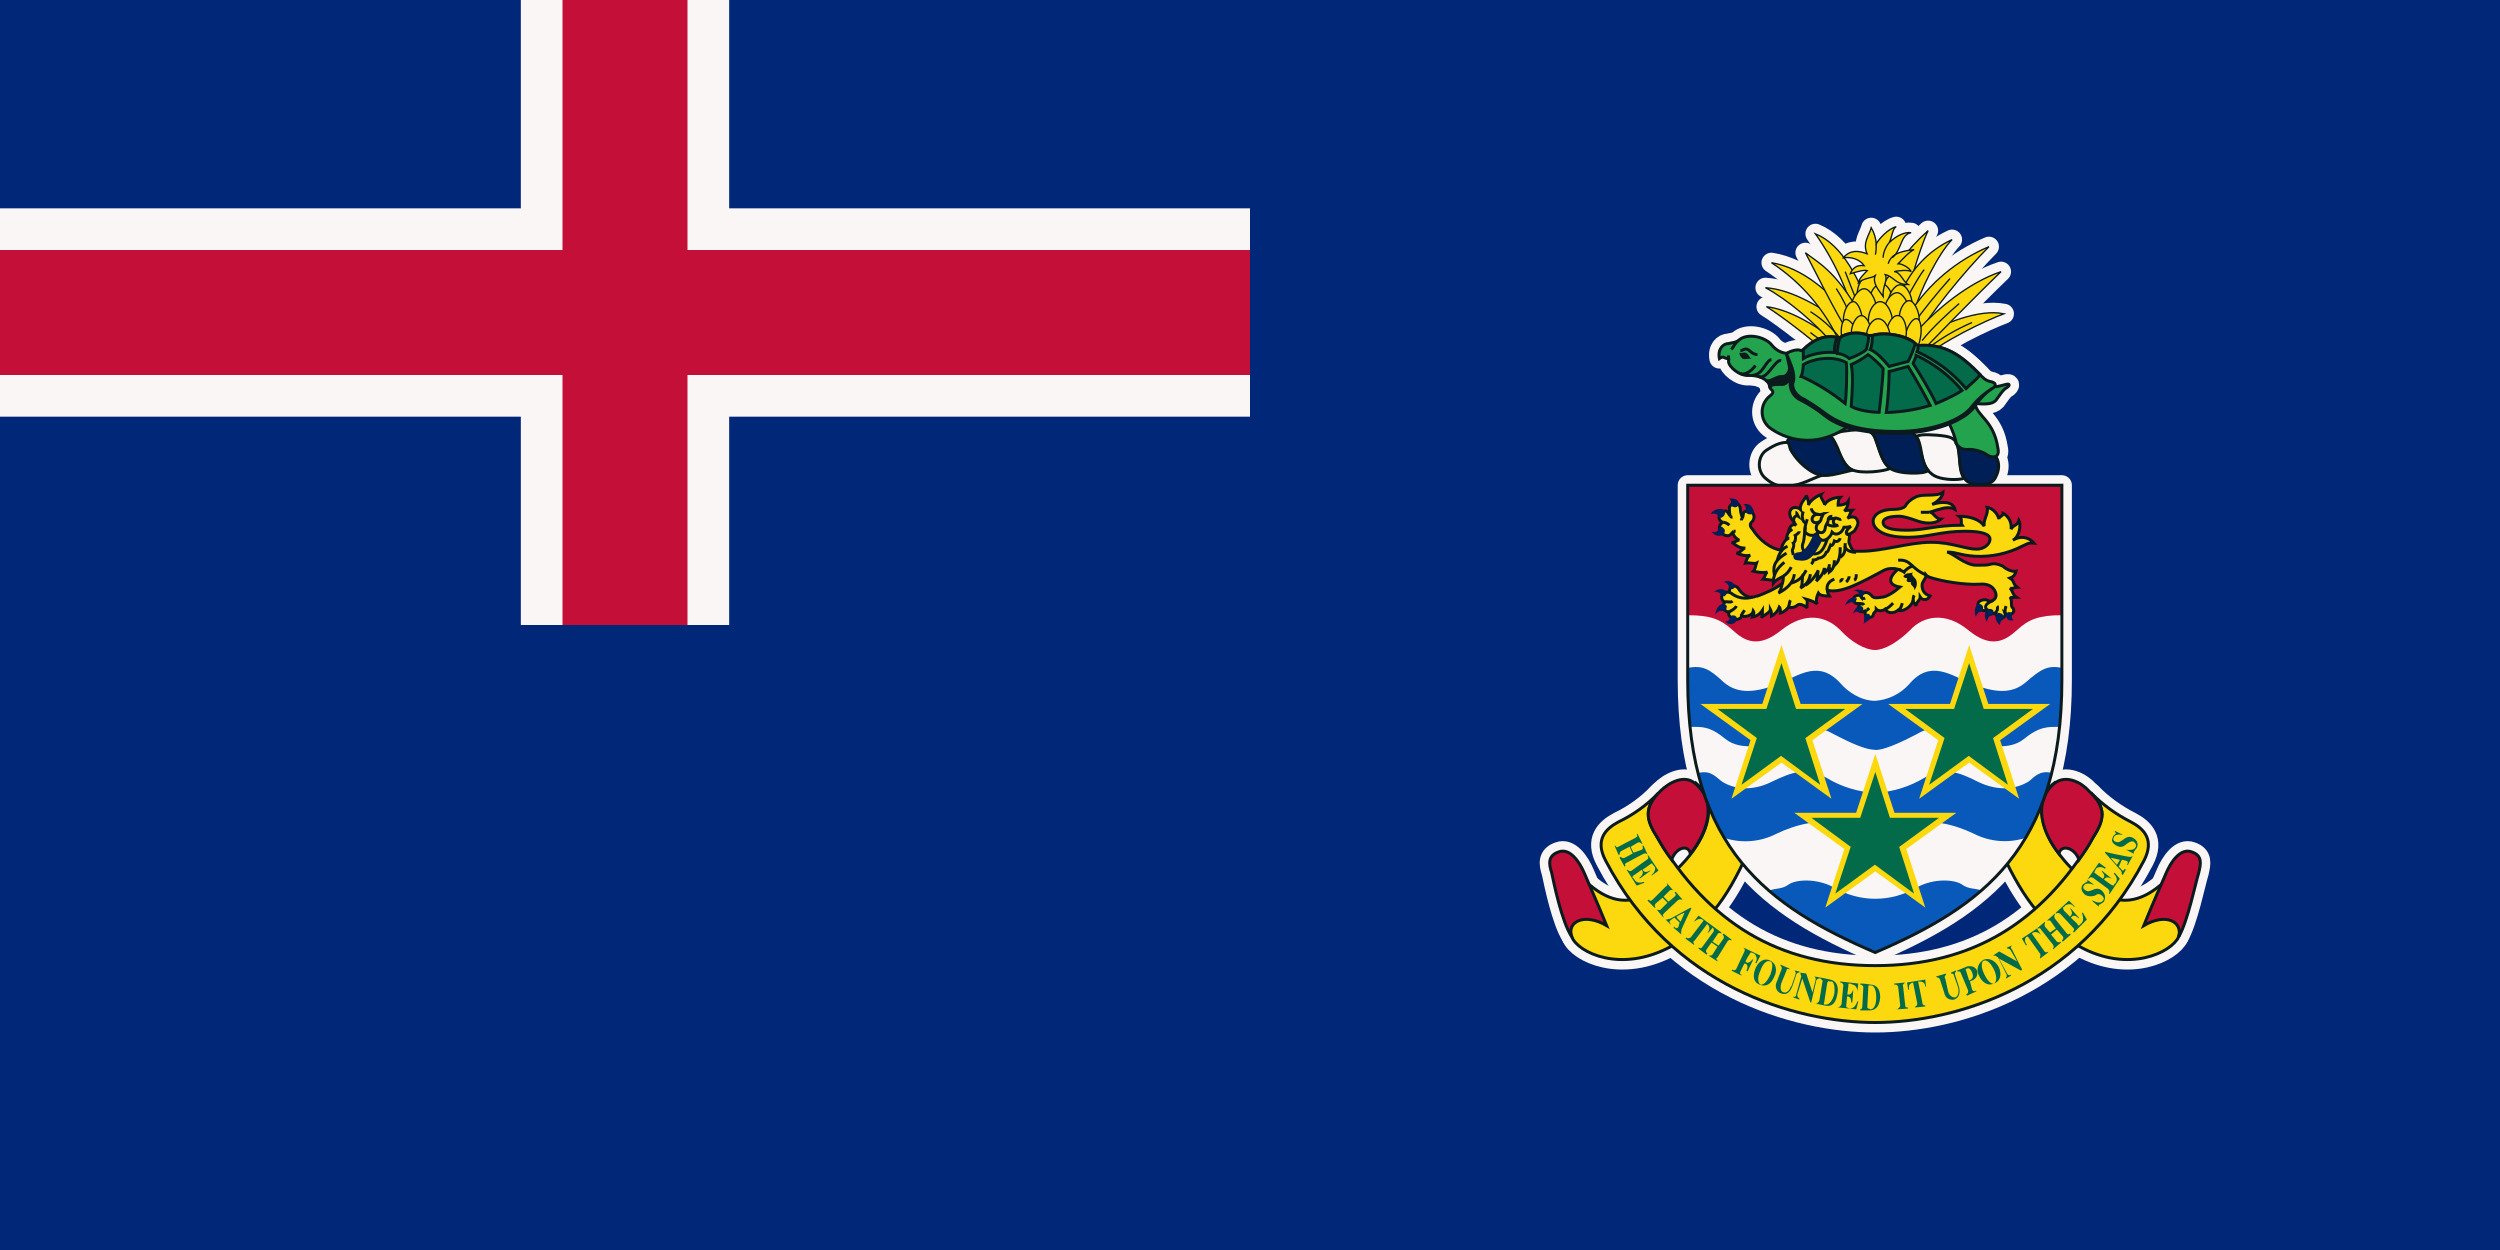
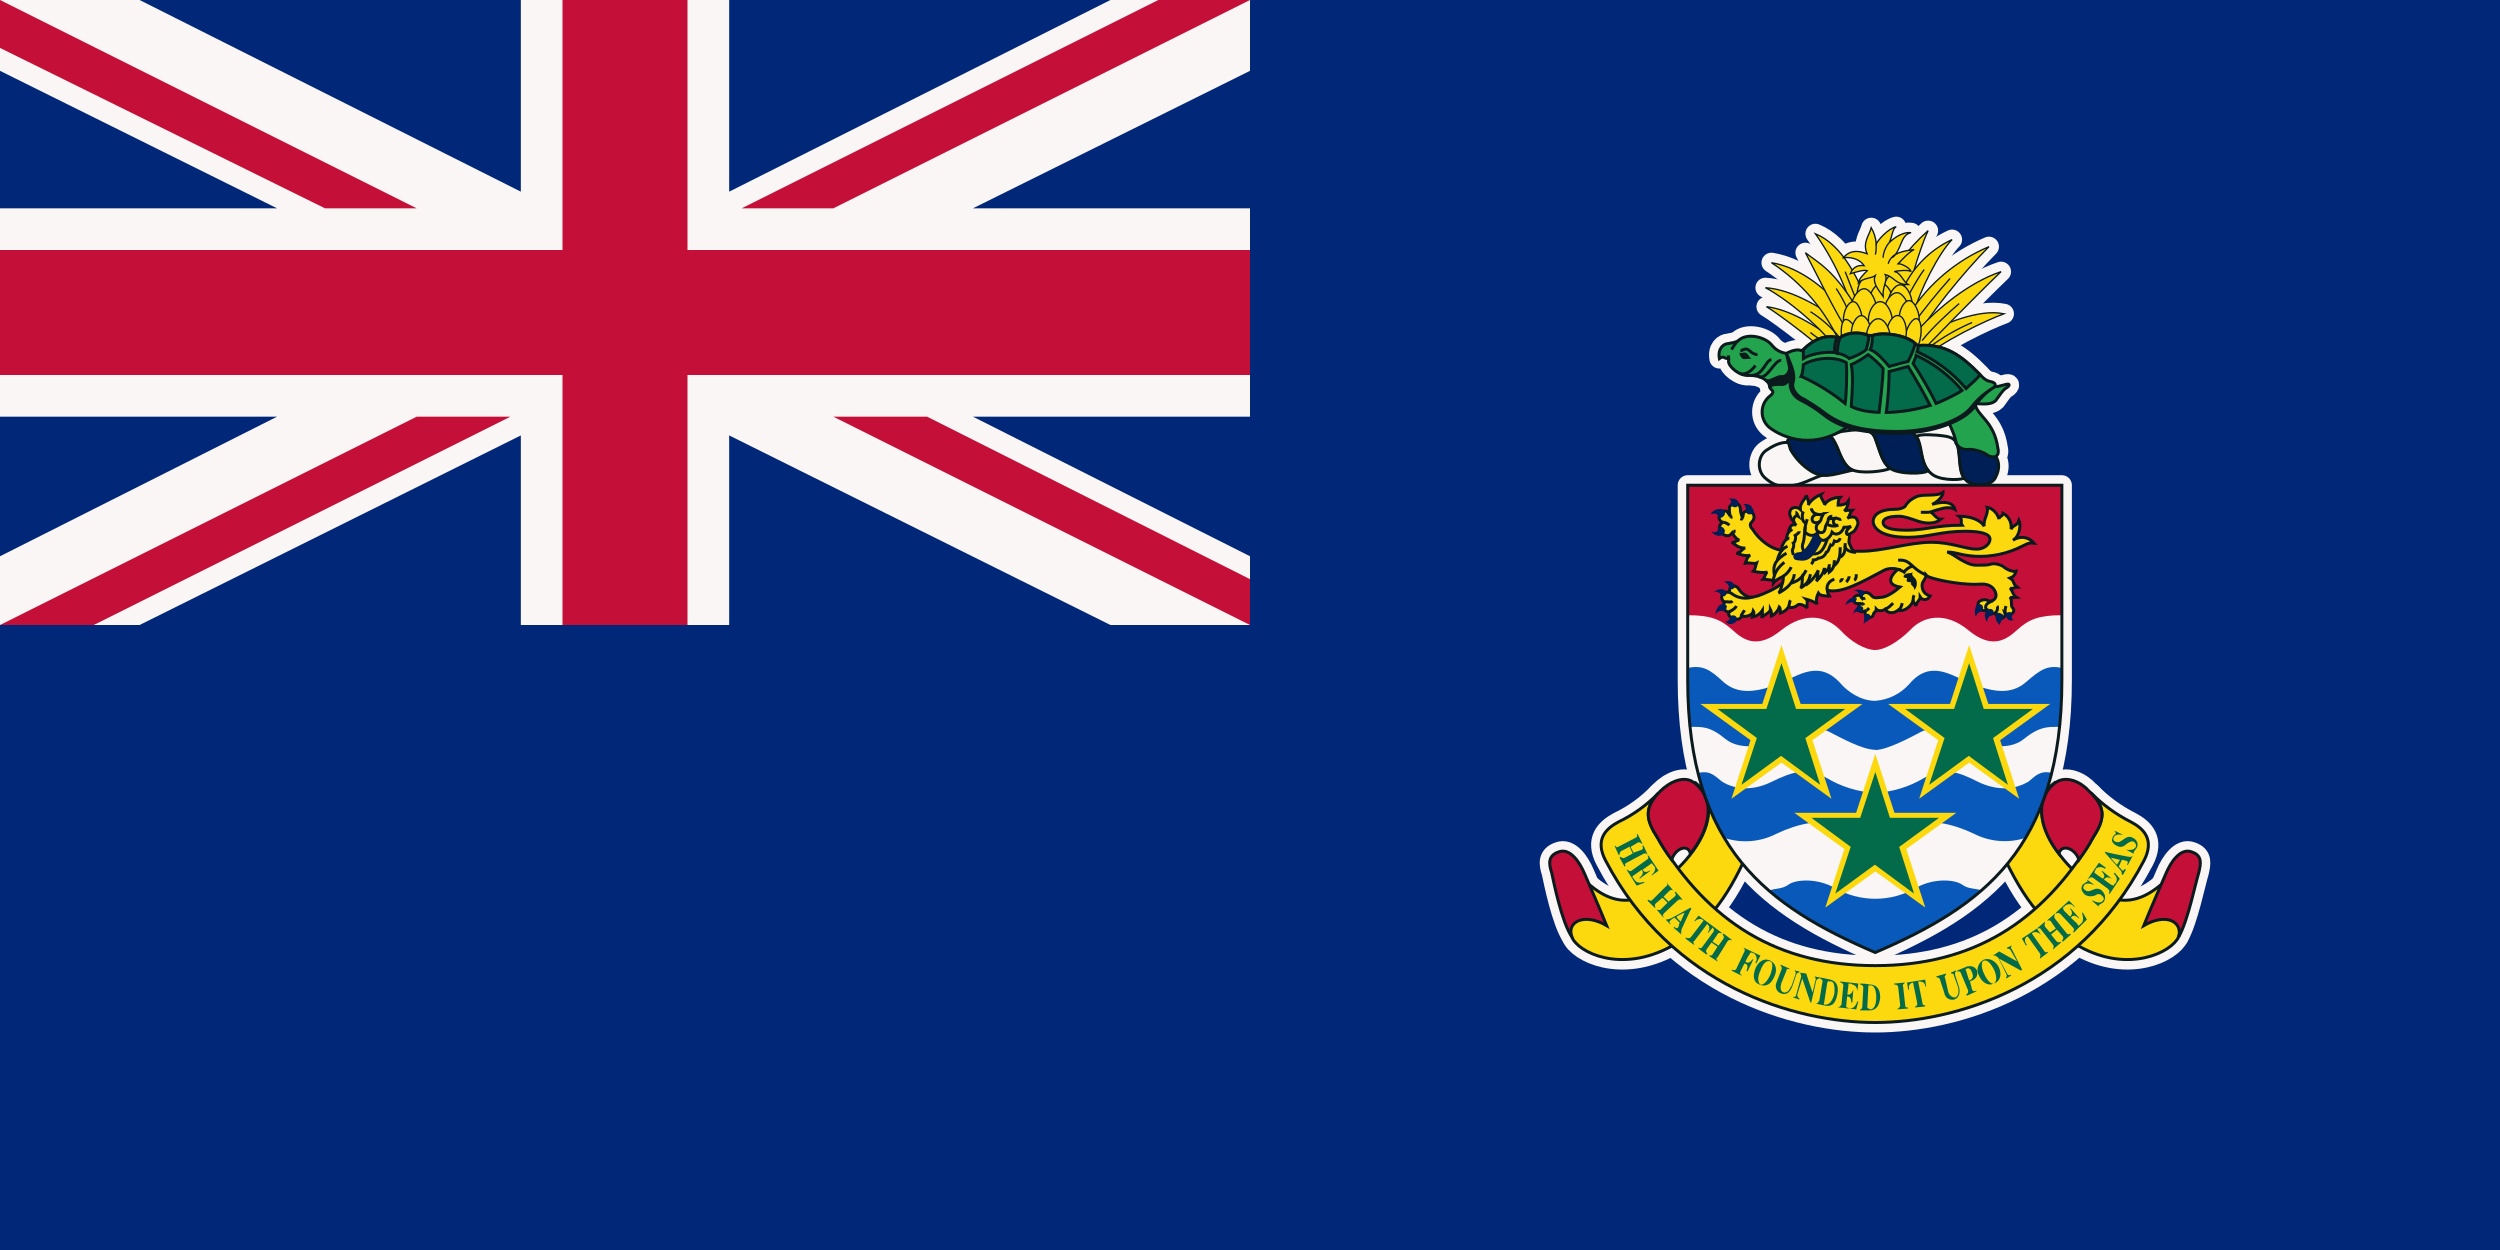
<svg xmlns="http://www.w3.org/2000/svg" xmlns:xlink="http://www.w3.org/1999/xlink" width="1200" height="600">
  <path fill="#012778" d="M0 0h1200v600H0z" />
-   <path stroke="#faf6f5" stroke-width="100" d="M300 0v350M0 150h700" />
-   <path stroke="#c40f38" stroke-width="60" d="M300 0v350M0 150h700" />
-   <path fill="#012778" d="M0 300h600V0h600v600H0z" />
+   <path fill="#faf6f5" d="M0 300h67l183-91v91h100v-91l183 91h67v-33l-133-67h133V100H467l133-66V0h-67L350 92V0H250v92L67 0H0v34l133 66H0v100h133L0 267Z" />
+   <path fill="#c40f38" d="M0 300h45l200-100h-45Zm156-200h44L0 0v23ZM0 180h600v-60H0Zm270 120h60V0h-60Zm330 0v-22l-155-78h-45ZM356 100h44L600 0h-44Z" />
  <g stroke="#0a1a1d" stroke-width="1.438">
    <g stroke="#faf6f5" stroke-linejoin="round" stroke-width="9.6">
      <use xlink:href="#a" />
      <use xlink:href="#b" />
      <use xlink:href="#c" />
      <use xlink:href="#d" />
      <use xlink:href="#e" />
      <use xlink:href="#f" />
      <use xlink:href="#g" />
    </g>
    <g id="b" fill="#fcd80e">
      <path d="M754.4 449.6c2.9 7.6 23.5 17.7 47.5 4.8 16.3-9.2 26.8-22 36.9-45 2.8-5.8 4.3-13-2.4-17.3-5.3-3.9-14-8.2-17.8-12-1.9-2-3.8-3.4-5.2-4.8 1 1 1.9 1.9 2.8 3.3 9.6 11.5-.4 28.3-11 38.4-7.7 7.2-21.6 24.9-41.7 8.1-4.3-3.8-14.4 12-9 24.5zm291.4 0c-3.4 7.6-24 17.7-47.5 4.8-16.2-9.2-26.8-22-37.3-45-2.4-5.8-3.9-13 2.8-17.3 5.3-3.9 14-8.2 17.8-12 1.9-2 3.3-3.4 5.2-4.8-1 1-1.9 1.9-2.8 3.3-9.6 11.5.4 28.3 10.5 38.4 7.7 7.2 22 24.9 42.2 8.1 4.3-3.8 13.9 12 9 24.5z" />
      <path d="M900.1 490.8c38.3 0 97.3-17.3 129-77.7 5.2-10 0-15.3-6.3-18.6a73.1 73.1 0 0 1-19.2-14c7.7 7.7 6.2 13 1 21.6-24.5 40.8-58 61.4-104.5 61.4s-80-20.6-104.5-61.4c-5.2-8.6-6.7-13.9.5-21.5a66 66 0 0 1-19.2 13.9c-6.2 3.3-11.5 8.6-6.2 18.6 31.6 60.4 91 77.7 129.4 77.7z" />
    </g>
    <path id="c" fill="#c40f38" d="M811.4 409.8c-1-4.8-7.1-2.9-9 2.9a78.7 78.7 0 0 1-6.8-10.6c-5.7-8.6-6.7-14.4 1.5-22.5 3.8-3.8 11.5-8.2 16.7-3.4 11 9.1 5.3 24-2.4 33.6zm176.9 0c1-4.8 7.7-2.9 9.6 2.9 2.4-3.4 4.8-6.7 6.7-10.6 5.7-8.6 6.7-14.4-2-22.5-3.3-3.8-11-8.2-16.7-3.4-10.6 9.1-5.3 24 2.4 33.6zm-233.9 39.8c-4.8-7.2-8.6-26-9.6-30.7-1.4-4.3-1.9-8.2 3.4-10 5.3-2 10 4.7 12.4 10.5 2.4 5.7 6.3 14.3 10.6 24.9-10.6-6.2-19.2-2-16.8 5.3zm291.4 0c4.3-7.2 8.1-26 9.6-30.7 1-4.3 1.9-8.2-3.4-10-5.3-2-10 4.7-12.4 10.5-2.4 5.7-6.3 14.3-10.6 24.9 10.6-6.2 18.7-2 16.8 5.3z" />
    <g fill="#036a4a" stroke="none">
      <path d="m782.2 406.4-3.8 2c-1 .4-1 1.4-1 1.9h-.5L775 406h.5c0 .4.5 1 1.4.4l8.2-4.3c1-.5 1-1 .5-1.4l.4-.5 2.4 4.8h-.4c-.5-.5-1-1-2-.5l-3.3 2 1.4 2.8 3.9-1.4c1-.5.4-1.5.4-2h.5l2 4.4c-.5-.5-1-1-2-.5l-8.1 4.3c-1 .5-1 1-.5 1.4l-.5.5-2.4-4.3.5-.5c.5.5 1 1 2 .5l3.8-2-1.5-3.3zm8.2 6.3c1-.5 1-1 .4-2h.5l4.8 7.2-3.3 2.4v-.4c1.9-1.5 1.9-3.4 1.4-3.9s-1-1-1-1.4c-.4 0-.4-.5-1.4.5l-3.4 2.4c.5.4 1 1.9 3.4.4h.5l-5.3 3.9v-.5c2.4-2 1.4-3.4 1-3.8l-3.4 2.4c-1 .4-1 1-1 1.4.5 0 .5.5 1 1 .5 1 2 1.9 4.3 1l.5.4-3.8 1.4-4.8-7.6h.5c.4.4 1 1 1.9.4l7.2-5.2zm7.6 18.2-3.3 2.8c-.5.5-.5 1.5 0 2h-.5l-3.4-3.4.5-.5c.5.5 1 1 2 0l6.2-6.2c1-.5 1-1 .4-2l3.4 4c-.5-.6-1.4-.6-2 0l-2.8 2.8 2.4 2.4 2.9-2.4c1-1 .5-1.4 0-2l.5-.4 3.3 3.8h-.5c-.4 0-1-.4-1.9.5l-6.2 5.8c-1 1-1 1.4-.5 1.9v.5l-3.3-3.9c.4 0 1.4.5 1.9 0l3.3-3.3-2.4-2.4zm7.2 10 1.5 1.5 1.9-4.3s-1.5.4-3.9 1.9l.5 1-.5.4-1-1c-.4.5-.9.5-1.4 1-1.4 1-1 1.5-.4 2v.4l-2.4-2.4h.4l2-.5 9.5-5.2.5.4s-.5.5-4.8 10.1c0 1-.4 1.4 0 2.4l-3.8-3.3.5-.5c.5 1 1.4 1 1.9 0 0-.5.5-1.5.5-2l-1.5-1.4.5-.5zm3.8 9.6.5-.5c.5.5 1 .5 2 0l6.2-8.1-.5-.5c-1-.5-2.4-.5-3.8 1v-.5l1.9-2.4 7.2 5.3-2.4 2.8h-.5c1.4-1.4 1-3.3 0-3.8v-.5l-6.2 8.2c-1 .5-.5 1.4 0 1.9h-.5l-3.9-2.9z" />
      <path d="m821.5 452.4-2.4 3.4c-.5 1 0 1.4.5 2l-.5.4-3.8-2.9v-.5c1 .5 1.4.5 1.9-.4l5.3-7.2c.4-1 0-1.5-.5-2l.5-.4 3.8 2.8v.5c-1-.5-1.4-.5-2 .5L822 452l2.9 1.9 2.4-3.4c.4-1 0-1.4-.5-1.9l.5-.5 3.8 2.9v.5c-.5-.5-1.4-.5-2 .5l-4.7 7.6c-1 .5-.5 1 0 1.5v.4l-4.3-2.8h.5c.4 0 1 0 1.4-.5l2.4-3.8-2.9-2zm9.6 13.5.5-.5c.5.5 1.4.5 1.9-.5l3.8-8.1c.5-1 0-1.5-.5-2l8.2 3.9-2 3.8-.4-.5c1.4-1.9 0-3.8-.5-4.3-.5 0-1-.5-1.4-.5s-.5 0-1 1c-.5.5-1.9 3.3-1.9 3.3.5.5 1.4 1.5 3.4-1h.4l-2.8 5.8-.5-.4c1.4-3-.5-3.4-1-3.4l-1.9 3.8c-.5 1 0 1.5.5 1.5v.5l-4.8-2.4zm13.9 6.7c-1.4-1-1.4-3.9 0-6.7 1-3 2.9-5.3 4.8-4.4 1.4.5 1 3.4 0 6.3-1.5 3.3-3.4 5.2-4.8 4.8h-.5c3.4 1.4 5.8-.5 7.2-3.9 1.4-2.8 1-6.2-2-7.6-2.8-1.5-5.7.4-7.1 3.8-1.4 3.4-1 6.7 2 7.7h.4zm14.8 1 2-5.8c.4-1 0-1.5-.5-2l2.4.5v.5c-.5 0-1 0-1.5 1l-1.9 5.7c-1 2.4-2.4 4.3-5.2 3.4-2-.5-3.4-2.9-2.4-5.3l2.4-6.2c.4-1 0-1.5-.5-2v-.4l4.3 1.9v.5c-.5-.5-1.4-.5-1.4.5L855 472c-.5 1.9-.5 3.8 1 4.3 1.4.5 2.8-.5 3.7-2.9z" />
      <path d="M864.2 467.3c0-.5 0-.5-.5-.5l3.3.5 3 9.1 1.4-5.7c.4-1 0-1.5-.5-2l2.8.5-.4.5c-.5 0-1 0-1.5 1l-2.4 10.5h-.4l-3.9-11.5-2.4 7.7c0 1.4.5 1.4 1 1.9v.5l-2.9-1v-.5c.5.5 1.4 0 1.4-1l2.4-8.6-.4-1.4z" />
      <path d="M880.5 476.9c-1 4.3-3 5.3-3.9 5.3h-1s-.4-.5 0-1l1.5-9.6c.5-.5.5-1 1-.5h1c.9 0 1.8 2 1.4 5.8l1.4.5c1-4.8-1-6.7-3.4-7.2-1.9-.5-4.8-1-4.8-1v.5c.5.5 1.5.5 1 2l-1.4 8.5c-.5 1-1 1.5-1.5 1.5h-.5l4.8 1c2.4.4 4.8 0 5.8-5.3l-1.4-.5zm4.3-3.9c0-1-1-1.4-1.5-1.4v-.5l8.7 1-.5 3.8c0-2.4-1.5-3.3-2.4-3.3-.5-.5-1-.5-1.5-.5-.4 0-.4 0-.4 1.4l-.5 3.9c.5 0 1.9.4 2.9-2.4l-.5 6.2h-.5c0-2.9-1.4-2.9-2-2.9l-.4 4.3c0 1 0 1 .5 1l1 .5c1.4 0 2.8-.5 3.8-3.4h.5l-1 3.8-9.1-1c1 0 1.4-.4 2-1.3l.9-9.2zm15.8 5.8c0 4.3-1.5 5.7-2.9 5.7-.5-.4-.5-.4-1-.4l-.4-.5.5-10c0-.6 0-.6.4-.6h1c1 0 2.4 1.5 2.4 5.8h1.9c0-4.8-2.4-6.2-4.8-6.2-2-.5-4.8-.5-4.8-.5v.5c.5 0 1.5.4 1.5 1.4l-.5 9.1c0 1-.5 1.4-1 1.4v.5h4.3c2.4 0 4.8-1 5.3-6.2h-2zm13.9 3.8c0 1 .5 1 1.4 1v.5l-5.3.4c.5-.4 1.5-1 1.5-1.9l-1-9c-.5-1-1-1-1.9-1v-.5l5.3-.5c-.5.5-1.5 1-1 2l1 9zm4.8 1v-.5c.5 0 1-.5 1-1.4l-2-10h-.5c-1 .4-1.9 1.3-1.4 3.3h-.5l-.5-3.4 8.7-1.4.4 3.3h-.4c0-1.9-1.5-2.4-3-2.4h-.4l2 10c0 1 .4 1.5 1.4 1.5v.5l-4.8.5zm20.6-9.6-2-5.7c0-1-.9-1-1.4-1v-.5l2.4-1v.5c-.5.5-.5.5-.5 1.5l2 6.2c.4 2 .4 4.8-2.4 5.8-2 .4-4.3-.5-4.8-3.4l-2-6.2c-.4-1-.9-1-1.4-1l-.5-.5 4.8-1.4v.5c-.4.5-1 1-.4 1.9l1.4 6.2c.5 2 2 2.9 3.3 2.9 1.5-.5 2-2.4 1.5-4.8zm5.3-3.3c2.3-1 1.9-2.4 1.4-3.9-.5-1.4-1.4-2.4-2.4-1.9-.5 0-1 .5-.5 1l1.5 4.8.4.4 1 3.9c.5 1 1.4 1 2 .4v.5l-4.4 2-.5-.5c1-.5 1-1 1-2l-3.4-8.1c-.5-1.4-1-1-1.9-1v-.4l4.8-2c2-.4 3.8 0 4.8 2 .5 2.4-.5 3.8-2.4 4.8-.5 0-1 .4-1 .4l-.4-.5zm12 1.4c-1.5.5-3.4-1.5-4.9-4.8-1.4-2.9-1.4-5.8 0-6.2 1.5-.5 3.4 1.4 4.8 4.3s1.5 5.7 0 6.7c3-1 3.9-4.3 2.4-7.7-1.4-2.9-4.3-4.8-7.2-3.8a5.6 5.6 0 0 0-2.4 7.7c1.5 3.3 4.4 5.2 7.2 3.8zm.4-13.4h-1l3-2 8.6 4.8-3-5.2c-.4-1-1.4-1-1.8-1v-.5l2.4-1c-.5.6-1 1 0 2l4.8 9.6-.5.5-10.6-5.8 3.9 7.2c.4 1 1.4 1 1.9.5v.5l-2.4 1.4v-.5c.5-.5.5-1 0-1.9l-3.8-7.7-1.5-1zm21.6 1.4v-.5c0-.5.5-1 0-1.9l-5.8-8.1h-.5c-1 .4-1.4 2.4 0 3.8l-.4.5-2-3.4 7.2-4.8 2 3c-1.5-1.5-3-1.5-3.9-1l-.5.4 5.8 8.2c.5 1 1.4 1 2 .5v.4l-4 3zm5.3-11.5 2.8 3.4c.5.4 1.5.4 2 0v.4l-3.9 3.4v-.5c.5-.5.5-1 0-1.9l-5.7-7.2c-.5-1-1-.5-2-.5l3.9-3.3v.5c0 .4-.5 1 0 1.9l2.4 2.8 2.8-1.9-2.3-3.3c-.5-1-1.5-.5-2-.5l3.9-3.4v.5c-.5.5-.5 1 0 2l5.7 7.1c.5.5 1 .5 1.5 0l.4.5-3.8 3.4-.5-.5c.5-.5 1-1 .5-2l-2.9-3.3-2.8 2.4zm4.3-10c-.5-.5-1.5-.5-2 0v-.5l6.3-5.8 2.9 2.9h-.5c-1.5-2-3.4-1-4.3-.5 0 .5-.5.5-1 1 0 0 0 .4.5 1.4l2.9 2.9c.4-.5 1.9-1.5 0-3.9h.4l3.9 4.4v.4c-2.4-2.4-3.4-1-3.9-.4l3 2.8c.4 1 .9 1 .9 1l1.4-1.4c.5-.5 1-2 0-4.8h.5l1.9 3.3-6.2 6.2-.5-.4c.5-.5 1-1 0-2l-6.2-6.7zm11.5-13.5c-.5.5-.5 1.5.4 2 1 .9 2 .9 3.9 0 1-.5 2.8-1 4.3.4 2.4 2.4 1.4 4.3 1 5.3-.5.5-1.5 1-2 1.4-.5 0-.5 0-.5.5v.5l-3.3-2.9h.5c1.9 1 3.8 1.4 4.8 0 1-1 0-2-.5-2.4-1-1-2-1-3.4 0-1.4.5-3.3.5-4.8-.5-1.9-1.9-1.9-3.3-1-4.8l2-1.4c.5 0 .5 0 0-1l3.4 2.4h-.5c-2.4-1-3.9-.4-4.3.5zm4.3-3.8c-1-.5-1.5 0-2 .5h-.4l5.3-7.7 3.3 2.4-.5.5c-1.9-1.5-3.8-.5-4.3 0 0 .5-.5 1-.5 1.4-.4 0-.4.5.5 1 .5.5 3.4 2.4 3.4 2.4.5-.5 1.4-1.5-.5-3.4v-.5l4.8 3.9c-2.9-1.5-3.4 0-3.8.4l3.3 2.4c1 .5 1.4.5 1.4.5 0-.5.5-1 1-1.4.5-1 1-2.4-1-4.3l.5-.5 2.4 2.9-4.8 7.2h-.5c.5-1 .5-1.5-.4-2.4l-7.2-5.3zm13-8.6-1.5 2.4c-2-2-2.9-3.4-2.9-3.4l4.3 1h1c.5 0 1.4.4 1.9.4 1.4.5 1 1 .5 2h.5l2.4-4.4c-1 1-1.5.5-2.4.5-10.1-1.9-11-2.4-11-2.4v.5l7.6 8.6c.5.5.5 1.5.5 2h.5l1.4-2.4-.5-.5c-.5 1-1 1.4-1.9 0l-1-1 1.5-3.3h-1zm-3-10.6c-.4.5-.4 1.5 1 2 1.4.4 2 0 3.4-1s2.8-2 4.7-1c3 1.5 2.4 3.9 2 4.8l-1.5 2v.9l-3.8-2c2.4.5 4.3 0 4.8-1.4.5-1-.5-1.9-1-2.4-1-.4-1.9 0-3.3 1-1.5 1.4-2.9 2-4.8 1-2-1-2.9-2.4-2-3.9 0-1 1-1.4 1.5-1.9 0-.5 0-.5-.5-1v-.4l3.9 1.9h-.5c-2.4-.5-3.9.5-3.9 1.4z" />
    </g>
    <g id="d" fill="#001f56">
      <path fill="#faf6f5" d="M863.2 232.5c-6.2 1.4-10.5 1.9-16.3-3.4-3.8-3.8-2.9-10.5 1-13 4.3-2.8 8.1-4.7 13.4-3.3 5.3 1.5 19.2 14.4 15.8 14.9-3.4 0-8.6 3.3-13.9 4.8zm14.9-23c1.9-1.5 4.3-2.4 10.5-3 5.8-.4 10-.4 11.5 4 2 5.2 3.4 11.4 7.2 14.3-2.4 1.4-14.4 2.9-18.7.5-5.7-2.9-7.2-14-10.5-15.8zm41.2.4c1.9-1.4 4.3-1.4 10.5-1 6.2.6 8.6 1 10 5.4 1.5 4.8 0 11 3 15.3-3 1-12.5 1-15.9-2.4-5.2-3.8-4.8-14.9-7.6-17.3z" />
      <path d="M948 212.8c-4.3-1-7.2-1.4-9 0 2.3 2.9.4 14.4 5.2 18.2 3.3 2.4 12 3 13.9-2.4 2.4-4.8 2.4-12-10-15.8zm-49.3-4.8c1.4-1.4 4.3-1.9 10-1.9 6.3 0 10 1 12 4.8 2 4.8 1.4 11 4.8 14.9-1.4 1.9-14.4 1.9-18.2-1-5.3-3.4-5.8-14.4-8.6-16.8zm-40.8 4.3c0-2.4 3.4-2.8 12-3.3 8.6-1 9.1-.5 12 5.7 1.4 3.4 3.3 9.1 7.2 11-10.6 2.5-14 3.9-19.7.5a29.2 29.2 0 0 1-10-10.5c-.5-1.4-.5-2.9-1.5-3.4z" />
    </g>
    <g fill="#fcd80e" stroke-width=".647">
      <g id="f">
        <path d="M881 163.5c-10.1-7.7-22.1-14.9-33.1-16.3 7.2 4.3 27.3 20 32.6 25.4" />
        <path d="M886.7 156.3c-12-8.2-25.9-17.3-39.3-18.2 10 5.2 25 17.7 33 27.8m21.6-23a93 93 0 0 1 23.5-32.2c-4.8 10.1-10 30.7-12.5 38.9" />
        <path d="M912.6 140.5A48.4 48.4 0 0 1 937 115c-6.2 6.2-15.8 24.9-18.2 35" />
        <path d="M916.9 150a84.5 84.5 0 0 1 37.8-31.6c-12 12-29.7 34-34 42.7m2.9-.5c8.6-4.8 25.9-12.5 38.3-10-7.6 2.8-30.6 13.3-40.7 23" />
        <path d="M921.7 157.2c8.1-8.6 23-21.5 38.8-26.8-11.5 11-36 36-39.3 39.8M898.7 152c-5.8-17.8-14.4-34.5-27.3-39.8a130.9 130.9 0 0 1 21 48.9m-4.8-9.6c-9.5-11.5-22.5-23-37.3-25.4a90.1 90.1 0 0 1 33 38.8" />
        <path d="M893 151c-12-21.6-21.2-25.4-26.4-29.7 4.3 8.1 14.8 29.7 21 38.8" />
        <path fill="none" d="M869 149.6a57.8 57.8 0 0 1 17.2 16.7" />
        <path d="M869 159.6c2.8 2.4 8.1 5.3 12.9 9.6m44-2.4a100 100 0 0 1 20.7-12m-24 8.7c4.8-6.3 14.4-14.9 17.8-17.8m-4.4-12a286.6 286.6 0 0 0-18.2 22.6m5.8-26.9c-3.4 4.3-10 16.8-12 21.1m-25.9-20.1c2.9 7.7 8.2 20.6 10 25.9m-14.3-17.8a67 67 0 0 1 7.2 14.4" />
      </g>
      <g id="g">
        <path d="M897.7 136.1c0-4.3 2.9-9 5.8-9 3.3 0 5.7 5.7 5.7 9 0 3.9-2.9 7.2-5.7 7.2s-5.8-2.8-5.8-7.2z" />
        <path d="M891.5 140c.5-4.8 3.8-8.6 6.7-8.2 2.9.5 4.3 6.3 3.8 9.6-.5 3.8-3.8 6.7-6.2 6.2-2.4 0-4.8-3.3-4.3-7.6zm13 1.4c-1-4.3.9-9 3.8-9.6 2.8-.4 5.7 4.3 6.2 8.2 1 3.8-1.5 7.6-3.9 7.6-2.3.5-5.7-1.9-6.2-6.2z" />
        <path d="M897.2 145.2c0-4.7 2.9-9 5.8-9 3.3 0 5.7 5.2 5.7 9 0 3.9-2.8 7.2-5.7 7.2-2.9 0-5.8-2.8-5.8-7.2z" />
        <path d="M888.6 147.6c0-4.3 3.4-9 6.2-9 3 0 5.8 5.7 5.8 9 0 3.9-3.4 7.2-5.8 7.2-2.8 0-6.2-2.8-6.2-7.2zm17.7-1.9c0-4.3 3-9 5.8-9 3.3 0 5.7 5.7 5.7 9 0 3.9-2.8 7.2-5.7 7.2s-5.8-2.9-5.8-7.2z" />
        <path d="M904.4 149.6c0-4.8 3.4-9.1 6.2-9.1s5.8 5.2 5.8 9c0 3.9-2.9 7.3-5.8 7.3s-6.2-3-6.2-7.2z" />
        <path d="M896.8 153.9c0-4.8 2.8-9.1 5.7-9.1 3.4 0 5.8 5.7 5.8 9 0 4-3 7.3-5.8 7.3s-5.8-3-5.8-7.2zm-12 0c0-4.8 2.4-9.1 4.8-9.1s4.3 5.7 4.3 9c0 4-2.4 7.3-4.3 7.3-2.4 0-4.8-3-4.8-7.2zm26.8-1c0-4.3 2.4-8.6 4.8-8.6s4.8 5.3 4.8 8.6c0 4.3-2.9 7.2-4.8 7.2-2.4 0-4.8-2.9-4.8-7.2z" />
        <path d="M914.5 161c1-4.7 3.8-8.6 5.7-8 2 .4 2.4 6.1 1.5 9.5-.5 4.3-3.4 6.7-5.3 6.2-2-.4-2.9-3.8-2-7.6z" />
        <path d="M905.4 159.6c.5-4.3 3.3-8.6 5.7-8.1 2.9 0 4.3 5.7 3.9 9-.5 4.4-3 7.3-5.3 6.8-2.4 0-4.8-3.4-4.3-7.7zm-13.4 1.5c-1.5-4.8-4.4-8.2-6.3-7.7-1.9.5-2.4 6.2-1.4 9.6 1 3.8 3.8 6.2 5.7 5.7 1.5-.4 3-3.8 2-7.6z" />
        <path d="M888.6 160.1c0-4.3 2.4-8.6 4.8-8.6 2.9 0 4.8 5.2 4.8 8.6 0 4.3-2.4 7.2-4.8 7.2-2 0-4.8-2.9-4.8-7.2z" />
        <path d="M895.8 162c0-4.8 2.9-9 5.7-9 3.4 0 5.8 5.2 5.8 9 0 3.9-2.9 7.2-5.8 7.2s-5.7-2.9-5.7-7.2zm2.4-52.7c-1 3.8-4.3 7.2-2 12.5-4.2-1.5-8-2-11.4 1.9 4.3-.5 8.1 1 10 3.8-3.8-.5-5.7 1.5-6.7 3.9 3.4-1 6.7-2 8.2-1.5-1.5 1.5-3.9 3.8-4.3 5.8 2.8-2.4 6.2-2 8.1-3.4-1.4 3.4 1.4 6.7 3.8 10-.4-4.7 2.4-8 1-10.5 4.3 1 4.8 4.8 11 4.8-2.4-1.4-3.8-6.2-6.7-6.2 1.4-.5 7.2-1 8.2 0-1-2-4.4-3.8-6.3-3.8 2-2 5.3-5.8 7.7-6.8-3.4.5-8.6 1-10.5 3.9 4.7-3.9 3.8-11 9-12-2.8-.5-7.1 1.4-10.5 4.8 1.5-2.9 1.5-6.7 3.4-7.7-3.9 1-8.2 5.8-9.6 8.2a18 18 0 0 0-2.4-7.7z" />
        <path d="M900.6 117c0 1.4 0 4.3-.5 5.2m6.7-5.7c-1 1-2.9 4.3-2.9 7.2" />
        <path fill="none" d="M909.7 122.2a7.6 7.6 0 0 0-3.4 4.4" />
      </g>
    </g>
    <g id="e" fill="#24a34e">
      <path d="M858.9 169.7c-3.4 0-6.2-1.4-8.2-3.8-3.3-4.4-12.4-6.3-16.3-2.4-1.4 1-3.3 1-4.7 1.4-2.4 0-5.3 2.4-4.4 7.2 2-1.5 2.4 0 3.9 0 1-.5.5.5.5 1.4 0 2.4 5.2 7.2 10 6.7 5.3 0 7.7 2 8.6 3 1.5 1.3.5.9 1.5 3.3 1.4 1.4 1.9 1.9-.5 3.8a9.7 9.7 0 0 0 0 14.9c6.2 4.7 22 12 39.8-2 17.2-13.4 44-5.7 46-1 2.4 4.9 3.3 7.7 3.8 10.1.5 2 2.9 3.9 6.3 3.4 3.3 0 7.1 1.4 9 2.9 2.5 1.4 5.8 1 4.8-3.4-1.9-13.4-10-15.3-11-21.5 4.8.4 8.2.4 10-1.5 1.5-1.9 3.4-5.3 5.4-6.2 1.4-1 1.4-2-.5-1.5-2.4.5-3.9 1.5-8.2 1-22-2.4-83.8-19.2-95.8-15.8z" />
      <path fill="#0a1a1d" d="M956.7 186a34.8 34.8 0 0 0-9.2 9.6c-4.7 6.2-19.1 12.4-36.9 12.4-17.2 0-27.7-2.8-35.4-9a60.7 60.7 0 0 0-10.6-6.8c-5.2-2.4-6.2-7.7-4.8-12-1.4 2.4-2.3 4.8-5.2 4.3-2 0-5.8 0-4.8 2-.5-1-.5-2.4-1-3l-1-.9c1.5 1 4.9-1.9 7.3-1.9 1.9.5 4.3-1.9 3.8-4.8l-1.4-6.2c3.8-2 54.1 7.2 64.2 8.1 10 .5 38.8 4.8 35 8.2z" />
      <path d="M865.6 167.8c4.8-4.8 10.5-7.2 16.3-5.8h1.4c3-2.4 9.6-2.9 13.5-1h1.9c5.7-1.9 16.7 0 20.6 3.9l1.4 1c13-1 20.6 4.7 29.7 13.9 1 1 2.4 2.8 4.8 3.3 2.9.5 3.4 2 1 3.4a37.8 37.8 0 0 0-10 9c-4.4 5.8-18.3 11.6-35.6 11.6-16.7 0-26.8-3-34.5-8.7-4.3-3.3-7.6-5.2-10-6.7-2.9-1-6.7-4.8-5.3-8.6 1-3.8-1.4-8.6-3.3-13.4 1.4-1 5.2-2.4 7.1-1.4l1-.5z" />
      <g fill="#036a4a">
        <path d="M950.4 179.8c-9-9.2-16.7-14.9-29.7-14 0 .5 0 2-.5 3a66.3 66.3 0 0 1 23.5 17.7c2-2 5.3-4.4 6.7-6.7zm-31.1-14.9c-3.9-3.8-14.9-5.8-20.6-3.8 0 1.9 0 4.8-1 6.7 3.4 1.4 6.2 4.8 9.1 8.1 2-.5 6.7-1.9 9.1-2.4 1-1.9 2.9-6.2 3.4-8.6zm-22.5-3.8c-3.9-2-10.6-1.5-13.5 1-1 1.8-1.4 5.7-1.4 7.6 2 0 4.8 1.4 5.7 2.4 3-1 6.8-2.9 8.2-4.3.5-2 1.4-4.8 1-6.7zm-31.2 6.7c4.8-4.8 10.5-7.2 16.3-5.8-1 1.5-1.4 4.3-1.4 7.2-5.3-.5-12 1-14.9 2.9v-4.3z" />
        <path d="M941.8 187.4a64.2 64.2 0 0 0-22-16.8c0 .5-1 2.4-1.5 3.9 2.9 4.3 8.6 13.9 11 19.2 2.4-1 9.1-3.9 12.5-6.3zM905.4 198c1-6.7 1.4-16.3 1.4-19.7 2.4-.5 7.2-1.9 9.1-2.4a326 326 0 0 1 10.6 18.7 80.6 80.6 0 0 1-21.1 3.4zm-16.8-23c2.4-1 5.8-3 8.1-4.8 2 1.4 5.8 4.8 7.2 6.7 0 4.3-1.4 16.8-1.9 21-3.8 0-10-.9-13.4-2.8.5-7.2 1-15.3 0-20.1zm-24 5.7c.5-1 1-4.3 1-5.7 3.8-2.4 13.4-4.8 20.6-1 .5 4.8 0 16.8-.5 19.7a96.4 96.4 0 0 0-21-13z" />
      </g>
      <g fill="none">
        <path fill="#0a1a1d" stroke="none" d="M840.7 172c-1 0-1.5-2.8-3.4-2.8-.5 0-1.9.5-2.4 0 0 1 .5 2 1 2.4.5 1.4 2.9.5 4.8.5z" />
        <path d="M840.7 180.2c5.7 0 6.7-7.2 9.6-7.6m-6.3 8.1c4.3 2 7.7-8.1 11-7.7m-19.6-4.7c1.4 0 2.4-2 4.8.4 1 1 2.4 1.5 3.4 1.5m-1 5.2c-2 3-5.3 4.8-7.2 3.9m-1-15.8c-1.4 1-2.3 2.8-3.3 4.3m-1.4 2.8v2.4" />
      </g>
    </g>
    <g stroke="none">
      <path id="a" fill="#faf6f5" d="M989.7 233v93.4c0 81-38.3 108.8-89.6 130.8-51.3-22-90-49.8-90-130.8v-93.5h179.6z" />
      <path fill="#c40f38" d="M900.1 312c4.3 0 11-3.8 16.8-9.6 6.2-6.7 16.8-9 27.8 0 11 9.1 17.7 5.3 23.5 0 5.7-5.2 10.5-7.1 21.5-7.1V233H810v62.3c11 0 15.8 1.9 21.6 7.1 5.7 5.3 12.4 9.1 23.5 0 11.5-9 21.5-6.7 28.2 0 5.3 5.8 12 9.6 16.8 9.6z" />
      <path fill="#0859b9" d="M900.1 360c5.8 0 17.3-6.3 20.1-7.7 10.6-6.3 18.2-.5 24.5 2.4 6.7 2.9 19.1 6.2 26.8 0 7.7-6.3 12-5.8 17.3-5.8 1-7.2 1-14.4 1-22.5v-5.8c-6.8-1.4-10.1.5-17.3 6.8-7.2 6.2-15.4 4.8-26 1-10-4.4-20-12-30.1 0a24.2 24.2 0 0 1-16.3 8c-7.2 0-13.4-4.7-16.3-8-10.5-12-20.1-4.4-30.2 0-10.5 3.8-19.2 5.2-26.3-1-6.7-6.3-10.1-8.2-17.3-6.8v5.8c0 8.1.5 15.3 1.4 22.5 5.3 0 9.2-.5 16.8 5.8 7.7 6.2 20.6 2.9 26.9 0 6.7-2.9 14.3-8.7 24.9-2.4 2.9 1.4 13.9 7.6 20.1 7.6zm0 20.6a51 51 0 0 0 23.5-7.2c9.6-5.3 16.3-3 25.9 1.9 10 4.8 18.2 3.3 24 0 2.8-2 5.2-5.8 11.4-4.3-2.8 12-7.2 22.5-12.4 31.1a32.5 32.5 0 0 1-25-1.9c-10-4.8-22.5-7.7-29.2-3.4-6.2 3.9-13 5.8-18.2 5.8-5.3 0-12-2-18.2-5.8-6.7-4.3-19.2-1.4-29.2 3.4a32.5 32.5 0 0 1-25 2c-5.2-8.7-9.5-19.3-12.4-31.2 6.2-1.5 8.6 2.4 11.5 4.3 5.3 3.3 13.9 4.8 23.5 0 10-4.8 16.7-7.2 26.3-2a51 51 0 0 0 23.5 7.3zm0 76.6a191.9 191.9 0 0 0 51.3-29.7c-3.9-1.4-6.2-.5-9.6-2.9-3.4-2.4-13.4-3.3-22 1.5a39 39 0 0 1-39.3 0c-8.7-4.8-18.7-3.9-22-1.5-3.4 2.4-5.8 1.5-9.7 3a184.7 184.7 0 0 0 51.3 29.6z" />
      <g stroke="#0a1a1d" stroke-width="1.438">
        <path fill="#fcd80e" d="M887.6 256.4c.5 1-.4 3.4 0 4.3 1 2 1 3 2.4 3.9h3.4c10.5 0 23-4.3 33.5-4.3 10.1 0 16.3 3.3 22 3.3 3.4 0 6.3-2.4 6.3-4.8s-3.8-3.8-12-3.8c-11.5 0-17.7 2.9-27.3 2.9-14.4 0-16.8-5.3-16.8-7.7s2.4-5.7 10.1-5.7c2.4 0 4.3-.5 5.3-1.5.5-1 1.9-2.9 4.8-4.3 3.3-2 10 0 13.4-2.4 0 2-2.9 4.8-5.3 5.8 4.8-1.5 10-1.5 11 2.4-2.4-1.5-6.2-.5-7.6 0-2 .4-2.9 1-4.8 1.4 1.9-.5 2.9 3.3 5.7 3.3-2.8 2.4-7.6 2.4-12.4.5-1.5-.5-5.3-1.9-7.7-1.9-4.8 0-7.7 1-7.7 2.9 0 2.4 3 3.8 11.5 3.8 8.7 0 13.5-2.4 26.4-2.4-1-1.4.5-2.9-1.4-4.3 4.8 0 10 1.4 12 4.8-.5-3.4 2.3-6.2 1.4-9.1 2.9.5 5.2 3.3 5.7 5.7 0-1.4 2-1.4 2-2.8a7.4 7.4 0 0 1 3.8 7.6c1.4-2.4 2.9-1.4 3.8-4.3 1 2 .5 7.7-2.9 9.6 3-2 7.2-2 10.1 1.4-2.9-.4-4.3 1-5.7 1.5A44.4 44.4 0 0 1 948 267c-7.6-.5-8.6-2-13.4-2 2.9.5 8.6 6.3 14 6.3 3.3 0 5.7 0 7-.5 1.5-.5 4 0 5.8 1 1.5 1.4 4.4 2.8 6.3 2.4-.5 1.9-1.5 2.8-2.9 3.3 2.4 1.5 1 2.4 3.4 4.3-1 0-2 1-3.4.5 1.4 1.4 1.4 3.4 2.9 4.3-.5 0-2 .5-2.9 0 1.4 2 0 4.3 1.4 5.3 1.5 2-1.4 4.3-3.8 2.4.5 1.4-1 2.9-2.4 2.4s-2.4-2-2-2.4c0-.5 0-.5.6-1-1 1.5-3 1.5-3.9 1-.4-.5-1-1-1-1.4-3.3 1-4.7-2-4.2-3.4.4-1.4 3.3-2 4.3-1.4 1 .4 1.9 1 2.9 0 1-.5 1.4-1.5 1.4-2.4 0-1.5-1.4-5.8-7.7-5.3-7.2.5-18.7-1.4-24.4-3.4-.5-.4-1-.4-1.5-1 0 2-1.9 3-1.9 4.9 0 2.4 1 4.3 3.9 5.2-1.5 2.4-3.9 2-4.8.5 0 1.5-2 2.4-2 4.3-.4-1-1-1.4-1.4-2.4-1.4 3.4-5.3 5.3-7.2 4.4-2.4 1.9-5.2 1.4-6.2-.5-1.4 1-3.4 1-4.3 0 0 1.4-1 1-1.5 2.8 0 1-1.9 1.5-2.8 1-1-.5-1.5-2.4-.5-3.3-1.4 1-2.9 1-3.8 0 0-1 0-2.4 1-3h.9c-1-.4-2.4 0-3.4-.4-1-1-1-2-.5-2.9.5-.5 2-1.4 3-.5l.4.5c0-1 .5-1.9 1-1.9 1-.5 2.3-.5 3.8 1 1 1.4 1.9 1.4 4.8 1 2.4 0 6.2-2.5 9-4.9-8-1.4-3.3-6.7-.9-8.6-1.9-.5-4.8-.5-6.7.5-10 5.3-20.6 11.5-27.3 9.6 0 1 .5 1.9 1 2.8-1.5 0-4.4 0-5.3-1.4-.5 1-1.5 3.4-.5 5.3-1-1-3.8-2-5.3-2.4 1 1 0 2.9.5 4.3-1.4-1.4-3.8-2.4-4.8-1.4s-2.9 1.4-4.3 1a7.5 7.5 0 0 1-3.8 2.8c0-1 0-2.4-.5-2.9-.5 1.5-2 3.4-3.8 4.3 0-1 0-2.4-.5-3.3 0 1.9-3.8 2.9-4.3 4.3.5-1.5.5-2.9.5-3.8a7.4 7.4 0 0 1-4.8 3.3c.4-1 1-2 .4-2.9-.4 2-3.3 3-5.7 2.4 0 1-2 2.4-4.3 1-1.5-.5-2.4-2-1.5-2.9-1.9 0-3.8-1.9-2.8-3.3 0-.5.4-1 .4-1.5-1.4-1-1.9-2.9-.4-4.3.4-.5 1.9-.5 2.8-.5 0-3.8 3.4-3.8 4.8-1 1 1.5 3.9 3.9 6.3 3.4 1 0 1.4-.5 2.4-.5 2.8-1 8.6-3.3 12-6.2.4-1.4.4-2.4.4-3.3-1.9 1-3.8 1.9-4.8 3.3v-1.4c-1.4 0-3.8-.5-4.8-.5.5-.5 1-2.9 2-3.4-2.4.5-4.8 0-6.8-.4 1-1 1-2.4 1.5-3.9-1 .5-3.4-.4-5.3 0 .5-1.4 1-3.3 2.4-3.8-2 .5-4.3 0-6.7-1 2 0 2.9-2.4 4.3-2.4-3.8 0-4.8-1.9-6.7-2.8 1.4.4 2.4-1 3.8-1-1.4-.5-3.8-2.9-2.8-4.3-.5.5-1 1.4-2 2-1 .4-2.8 0-4.3-1.5-1-2-.5-4.3 1.5-4.8a2.3 2.3 0 0 1-1.5-3.9c.5-1 2.4-2.3 3.4-1l1.4 2c-.5-1-.5-2.9-.5-4.3.5-1.4 1.5-1.4 3-2 1.3 0 2.3 1.5 2.3 3s.5 2.3 1 4.3l.4-2c0-1.9 2.4-1.4 3.9-1 1.4.6 1.9 3.4 0 4.9-1 1-.5 2.4.5 3.3 3.3 5.3 9 9.6 13.9 10.1 0-2 1-3.8 2.4-5.3 0-1 .4-2.4 1-3.3.4-2.9 1.8-4.3 3.7-3.4-.4-.5-1-1-1-1.4-1.4-1.5-2.8-3.9-1.8-5.8s3.8-1.4 4.8-.4c-.5-3 2.8-5.3 2.8-6.8.5 1.5 1.5 3.4 1 4.8.5-1.9 3.8-4.3 6.2-5.2-1 1.4 2 3.8 1.5 5.2 1-2.4 4.8-3.8 7.6-3.8-1 1-1 2.9-1 3.8 1.5 0 4-.4 4.9-1.9 0 2-1 3.9-2 4.8.5-.5 2.4-.5 3.9-.5-1.5 1.5-1 3-2.4 3.9 1.9-1 4.3-1 4.8 1 1 1.4-.5 3.8-1.5 5.2-1 .5-1.9 1.4-2.4 1.4z" />
        <g fill="none">
          <path d="M858 262.2c-3.4 1.4-4.4 4.8-4.9 6.7" />
          <path d="M857.5 265.5c-4.8 3-6.8 5.3-5.8 10.6m8.1 3.8c3-1 4.8-1.9 7.2-6.2" />
          <path d="M865.6 275.6c-1 2 0 5.3-1.4 6.7 2.4-1.4 4.3-3.3 4.8-6.7" />
          <path d="M866.6 280.9c1.9-1 4.7-3.9 6.2-7.2-.5 1.4 0 3.8-1 5.3 2.4-2.4 3.4-3.9 3.9-6.3l.4 2c1-1 2-2 2-3.9m0 1.4v2.4c1.9-1.4 2.4-3.3 2.4-5.7" />
          <path d="M880 271.8c2.9-2 3.3-4.8 3.3-9.1m0 4.8c2-1.5 2.4-2.4 2.4-6.8m-6.2-12.9c-1 0-2 .5-2 2 0 .9-1.4 2.3-1.4 3.8-.4 1.9-1.4 2.4-2.8 1.9-1.5-1-1.5-1-1.5-2.4 0-2 2.4-2.4 2.4-4.3.5-1 1-2.4 1.5-2.4-2.4 1.4-5.8.4-6.3-2.4" />
          <path d="M883.8 249.2c-1 .5-2-1-3.3-.4-.5 0-2 .4-2.4 0" />
          <path d="M877.1 251.6c.5.5 2.9 1.5 5.3.5-2 .5-3.4-1.9-1.5-3.3m-8.1-2c-2 0-3.4 1.5-2.9 3 .5 1.4 2.4 1.4 3.8.4m-4.3 20.6c.5-.5 1-1.4 1-2 1 0 2-.4 2.4-.9 2 0 3.3-1.4 3.8-2.8 1 0 1.5-2.4 2-3.4.4.5 1.4 0 1.9-2 1 .6 2.4 0 2.8-1.4m-19.6-3.3c0 .5-1 1.4-2 2 .5.9 0 3.3-.9 3.7.5 1 0 2.4-.5 3.4 0 .5.5 2 .5 2.4m4.8-21c-1 2.3-.5 5.2 1.4 5.7" />
          <path d="M866.6 253c-.5 2.5-.5 5.8-1 7.3-.5 1-1.4 4.3 2.4 5.2 4.3 1 6.7.5 9.1-6.7m7.2 18.7c0 .5-.5 1.5-1.4 1.5m4.7-2.4c0 1-1 2.4-1.4 2.8m4.8-3.8c0 1 0 2.4-1 2.9m-28.2-32.6c.4 0 1 1 1.4 1.9-1.4-1-2.9 1.4-2 2.9m-.9 3.3-1.9 1.5m.5 2.8c-.5 0-1 .5-1.4.5m-21.6-9c0-.6 0-.6.5-1m-4.8-.5c-.5 0-.5 0-1-.5m1.5 7.2h1m-3-2.9c-1-1-2.4-1.4-2.8-1.4m29.2 19.2c-3.4 2.8-4.8 5.2-5.3 8.6m8.6-6.3c-1 2-2.3 3.4-3.8 4.4m-14.8 10a11 11 0 0 1-9.6-1.4c-.5-.5-1-.5-1.5-1m25.4-4.3c-.4 2-1 4.3-1.9 4.8 3.9-2 7.2-4.8 7.7-9.1M827.7 289c1.5-.5 3 .5 3.9-.5m79.5-15.3c1 .5 2.4 1 2.9 1.4.5-1 2.4-2.4 3.8-2.8m-40.7 11.5c-.5-2 .5-4.3 3.4-5.3m-22 13.4c.4-1 .4-2.4.9-3.3m-22 4.8c-.6 1-1.5 1.9-1.5 2.8m-5.8-1.9s0-.5.5-.5c1-.4 2.4-1.4 2.9-2.4m61.8-3.8c-1 .5-1.4 0-1.9-.5m1.4 2.9s-.4.5-1 .5m3.4 1.9c-.5.5-1 1-1.4 1m15.3 0c1-.5 1.5-1.5 2-3.4m-8.2 2.9c1.4-.5 2.4-1.5 3.8-2.9m9.6-1c0-1 0-1.9.5-2.8m35 7.2c-1-1-1-2.4.5-3.4 1-.5 1.4-1 2.4-1.4" />
          <path d="M924.5 276c-7.6-3.3-7.1-7.6-13.4-7.1m47.5 22c.5.5 0 2 0 2.4m4.3-2.4c-.5 1.5-.5 2-.5 3.4M926 245.9H922m-36.4 16.3c0 1 1.5 2.9 5.3 2.9-.5 0-1-.5-1-.5m-2.4-8.2c-.4.5-1 0-1 0-.9-1 .6-2.8 2-3.8-1.4.5-2.4.5-3.4.5-1 2.9-3.8 4.3-5.7 2.4-.5 1.9-2.9 4.3-4.8 3.8-2-1-2.4-2.4-2-3.8-2.3 2.8-5.2 1-6.1 0-.5-1 0-3.4 1-6.3" />
        </g>
        <path fill="#0a1a1d" stroke="none" d="M918.3 274.6c-1.4 1-2.9 0-4.3 1.5-1 1 .5 1.4 1.4 1.4-.4 1.5-.4 2 2 2-1 1.4 1.9 1.9 1.4 3.8a4.6 4.6 0 0 0 1-4.8c-.5-1.5-3-2.4-1.5-3.9z" />
        <path fill="#001f56" stroke="none" d="M874.7 259.3c-2-1-2.4-2.4-2-3.8-.4 1-1.4 1.4-2.3 1.4-2 4.3-4.3 8.2-7.2 8.2-3.4.4-2.9 3.8-.5 3.8 5.3 1 7.7-1 12-9.6zm-47.4-11.5c1.4-1.4.4-2.9-.5-3.4-1.5-.4-4.3 0-5.8 2.4 1.5-.4 3-.4 3.4.5.5 1 1.4 2 2.9.5zm2.4-8.6c3.3 0 4.3.5 4.7 1.9.5 1-.4 2.4-1.4 2.4-1.4 0-2.9-1-2.4-1.4.5-1 .5-2.4-1-3zm9.5 7.6c2.4.5 3.4-1 2-2.8-.5-1.5-2-2.4-4.4-2 2.4 1.5 0 3.9 2.4 4.8zm-17.7 8.2c1.4 2.4 3.8 2.4 4.8 2 1.4-.6 2-2 1.4-3-1-1.4-2.4-1.9-2.8 0-1 2-2.4 1.5-3.4 1zm7.2 29.2c-1-1.9-3.8-1.9-6.2 0 1-.5 2.8 0 3.3 1s1.5 1 2 1c.4-.5 1.4-1 .9-2zm3.8-2.8c0-2.4-3.3-3-5.2-2 1 0 2.4 1 2.4 2 .4 1 1.4 1.4 1.9 1.4 1-.5 1.4-1 1-1.4zm-4.8 8.6c-2.8-.5-4.3 2.9-4.3 5.2.5-1.4 2-2.3 3.4-1.9 1.4 0 1.9-.4 1.9-1.4.5-1 0-1.4-1-2zm.5 8.1c1 .5 2-.5 2.4-1.9 0-1 2-1 2.4-.5 1 .5 1 2.4-.5 3.4-1 .5-3.3 1-4.3-1zm66.6-14.4c-1-.4-3.3-1.4-5.2 0 1.4-.4 2.4.5 2.8 1.5 0 1 1.5 1.4 2 .5.4-.5 1-1.5.4-2zm-4.3 3.4c-1.9-1-4.3 1.4-4.8 3.4.5-.5 2.4-1.5 3.4-1.5 1 .5 1.9 0 1.9-1 .5-.4.5-.9-.5-.9zm2.4 3.8c-1.4 0-3.3 2-3.3 3.9.4-1 1.4-1.5 2.4-1 1 0 2.4-.5 2.4-1.4s-.5-1.5-1.5-1.5zm4.3 3.9c-1-.5-2.4 0-2.4 1.4s0 2.9-.4 3.4c1-1 1.9-1.5 2.8-2 .5-.4 1-1.9 0-2.8zm54.2-4.3c-1-1-2.4-.5-2.9.4-.5 1-1 3.4 0 5.3 0-1 1-2.4 2-2.4 1.4-.5 1.8-2.4.9-3.3zm2.9 1.9c-2 1-2 4.3-.5 6.2 0-1 .5-2.4 1.4-2.9 1.5 0 2-1.9 1.5-2.8-1-1-2-.5-2.4-.5zm5.7 1.9c-1-.5-2 .5-2 1.4-.4 1.5.6 3.4 2 4.3 0-1 .5-1.9 1-2.4 1.4-1 1-2.8-1-3.3zm4.3-.5c-1 0-1.9 1.4-1 2.9.5 1 1.5 1.4 3.4 1-.5 0-1.4-1.5-1-2 .5-1 0-1.9-1.4-1.9z" />
      </g>
      <g id="h">
        <path fill="#fcd80e" d="m831.1 383.4 24-73.8 24 73.8-62.9-45.5H894z" />
        <path fill="#036a4a" d="m835.9 376.7 49.8-36.4h-61.3l49.3 36.4-18.6-58.4z" />
      </g>
      <use xlink:href="#h" x="90.097" />
      <use xlink:href="#h" x="45.048" y="52.237" />
      <path fill="none" stroke="#0a1a1d" stroke-width="1.438" d="M989.7 233v93.4c0 81-38.3 108.8-89.6 130.8-51.3-22-90-49.8-90-130.8v-93.5h179.6z" />
    </g>
  </g>
</svg>
